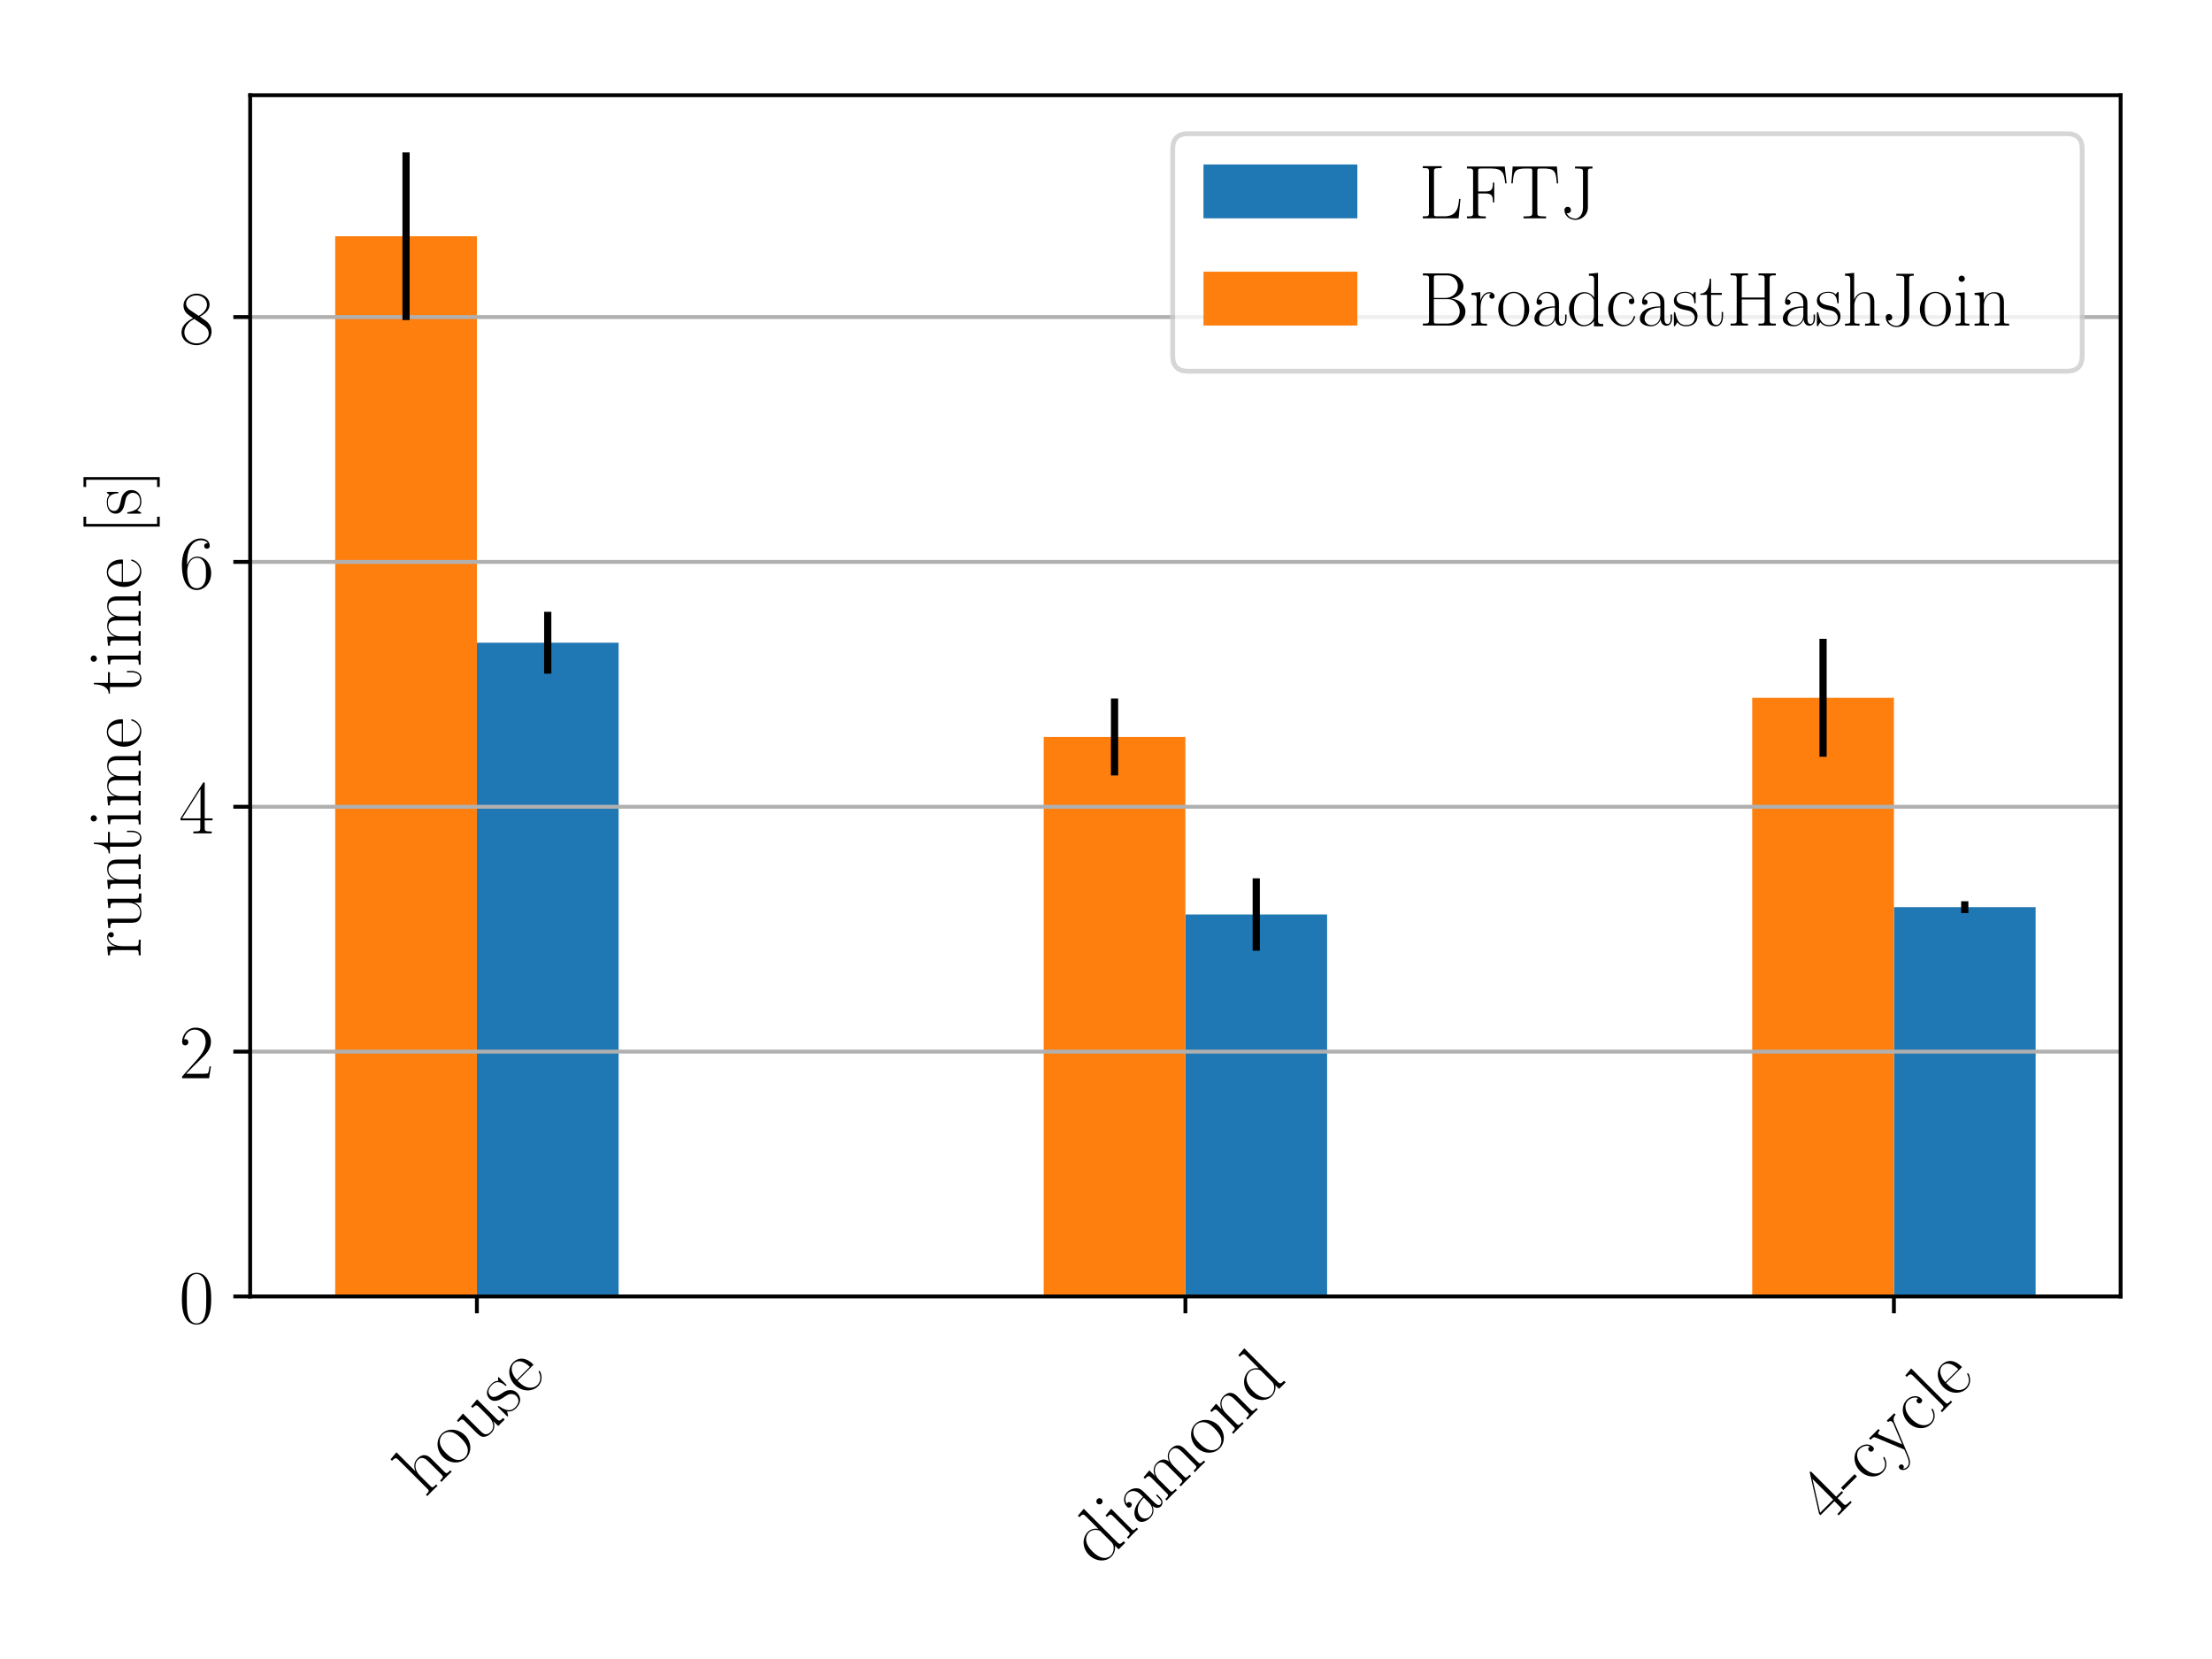
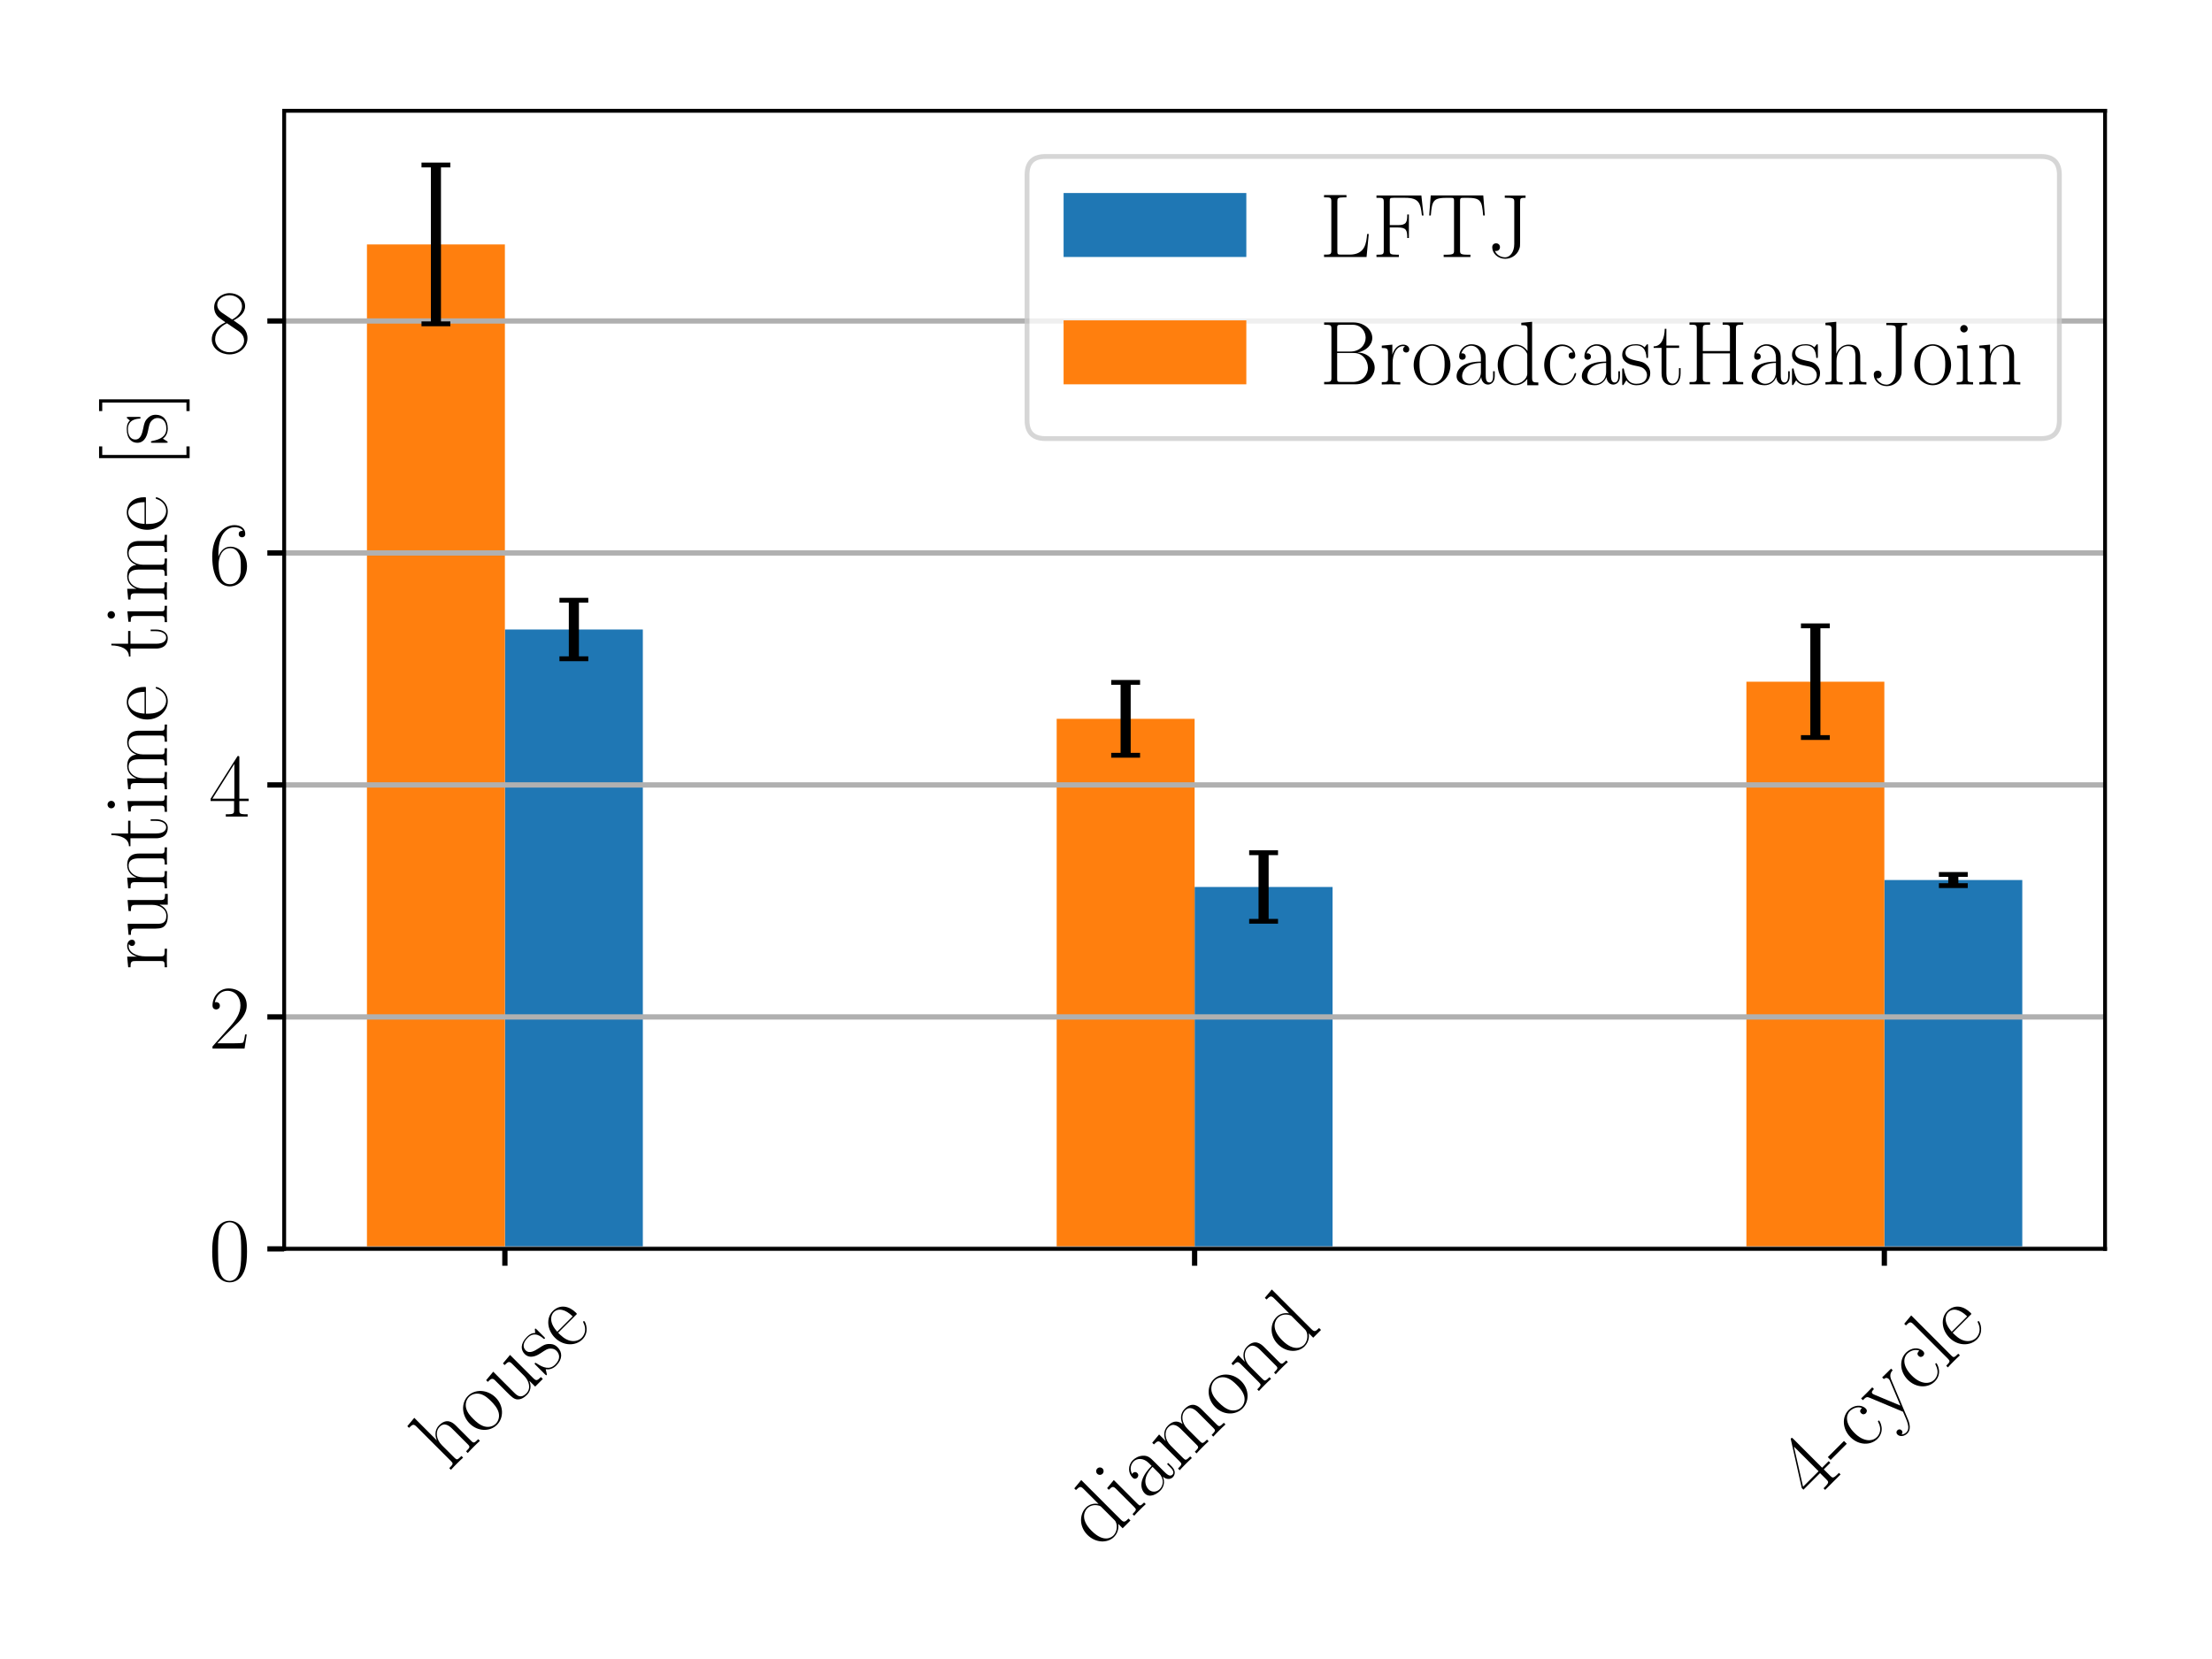
<svg xmlns="http://www.w3.org/2000/svg" xmlns:xlink="http://www.w3.org/1999/xlink" height="345pt" version="1.1" viewBox="0 0 460 345" width="460pt">
  <defs>
    <style type="text/css">
*{stroke-linecap:butt;stroke-linejoin:round;}
  </style>
  </defs>
  <g id="figure_1">
    <g id="patch_1">
      <path d="M 0 345.6  L 460.8 345.6  L 460.8 0  L 0 0  z " style="fill:#ffffff;" />
    </g>
    <g id="axes_1">
      <g id="patch_2">
-         <path d="M 52.024 269.607  L 441 269.607  L 441 19.8  L 52.024 19.8  z " style="fill:#ffffff;" />
+         <path d="M 59.097 259.715  L 437.76 259.715  L 437.76 23.04  L 59.097 23.04  z " style="fill:#ffffff;" />
      </g>
      <g id="patch_3">
-         <path clip-path="url(#p63a9aae9c7)" d="M 99.173 269.607  L 128.641 269.607  L 128.641 133.655  L 99.173 133.655  z " style="fill:#1f77b4;" />
+         <path clip-path="url(#p94793876cf)" d="M 104.996 259.715  L 133.682 259.715  L 133.682 130.91  L 104.996 130.91  z " style="fill:#1f77b4;" />
      </g>
      <g id="patch_4">
-         <path clip-path="url(#p63a9aae9c7)" d="M 246.512 269.607  L 275.98 269.607  L 275.98 190.175  L 246.512 190.175  z " style="fill:#1f77b4;" />
+         <path clip-path="url(#p94793876cf)" d="M 248.429 259.715  L 277.115 259.715  L 277.115 184.458  L 248.429 184.458  z " style="fill:#1f77b4;" />
      </g>
      <g id="patch_5">
-         <path clip-path="url(#p63a9aae9c7)" d="M 393.851 269.607  L 423.319 269.607  L 423.319 188.647  L 393.851 188.647  z " style="fill:#1f77b4;" />
+         <path clip-path="url(#p94793876cf)" d="M 391.861 259.715  L 420.548 259.715  L 420.548 183.011  L 391.861 183.011  z " style="fill:#1f77b4;" />
      </g>
      <g id="patch_6">
-         <path clip-path="url(#p63a9aae9c7)" d="M 69.705 269.607  L 99.173 269.607  L 99.173 49.13  L 69.705 49.13  z " style="fill:#ff7f0e;" />
+         <path clip-path="url(#p94793876cf)" d="M 76.309 259.715  L 104.996 259.715  L 104.996 50.828  L 76.309 50.828  z " style="fill:#ff7f0e;" />
      </g>
      <g id="patch_7">
-         <path clip-path="url(#p63a9aae9c7)" d="M 217.044 269.607  L 246.512 269.607  L 246.512 153.259  L 217.044 153.259  z " style="fill:#ff7f0e;" />
+         <path clip-path="url(#p94793876cf)" d="M 219.742 259.715  L 248.429 259.715  L 248.429 149.483  L 219.742 149.483  z " style="fill:#ff7f0e;" />
      </g>
      <g id="patch_8">
-         <path clip-path="url(#p63a9aae9c7)" d="M 364.384 269.607  L 393.851 269.607  L 393.851 145.112  L 364.384 145.112  z " style="fill:#ff7f0e;" />
+         <path clip-path="url(#p94793876cf)" d="M 363.175 259.715  L 391.861 259.715  L 391.861 141.764  L 363.175 141.764  z " style="fill:#ff7f0e;" />
      </g>
      <g id="matplotlib.axis_1">
        <g id="xtick_1">
          <g id="line2d_1">
            <defs>
-               <path d="M 0 0  L 0 3.5  " id="mb0ca8a2d40" style="stroke:#000000;stroke-width:0.8;" />
-             </defs>
-             <g>
-               <use style="stroke:#000000;stroke-width:0.8;" x="99.173" xlink:href="#mb0ca8a2d40" y="269.607" />
+               <path d="M 0 0  L 0 3.5  " id="m512bc2071d" style="stroke:#000000;stroke-width:1.1;" />
+             </defs>
+             <g>
+               <use style="stroke:#000000;stroke-width:1.1;" x="104.996" xlink:href="#m512bc2071d" y="259.715" />
            </g>
          </g>
          <g id="text_1">
            <defs>
              <path d="M 41.5 30.203  C 41.5 35.297 40.5 43.594 28.703 43.594  C 20.5 43.594 16.5 37 15.297 33.703  L 15.203 33.703  L 15.203 68.688  L 3.297 67.594  L 3.297 65  C 9.203 65 10.094 64.406 10.094 59.641  L 10.094 6.656  C 10.094 2.875 9.703 2.391 3.297 2.391  L 3.297 -0.203  C 5.703 0 10.094 0 12.703 0  C 15.297 0 19.797 0 22.203 -0.203  L 22.203 2.391  C 15.797 2.391 15.406 2.781 15.406 6.688  L 15.406 25.906  C 15.406 35.109 21 42 28 42  C 35.406 42 36.203 35.406 36.203 30.594  L 36.203 6.688  C 36.203 2.875 35.797 2.391 29.406 2.391  L 29.406 -0.203  C 31.797 0 36.203 0 38.797 0  C 41.406 0 45.906 0 48.297 -0.203  L 48.297 2.391  C 41.906 2.391 41.5 2.781 41.5 6.688  z " id="CMR17-104" />
              <path d="M 43.094 21.188  C 43.094 34 33.797 44 22.906 44  C 12 44 2.703 34 2.703 21.188  C 2.703 8.609 12 -1 22.906 -1  C 33.797 -1 43.094 8.609 43.094 21.188  z M 22.906 0.797  C 18.203 0.797 14.203 3.594 11.906 7.5  C 9.406 11.984 9.094 17.594 9.094 22  C 9.094 26.203 9.297 31.406 11.906 35.906  C 13.906 39.203 17.797 42.406 22.906 42.406  C 27.406 42.406 31.203 39.906 33.594 36.406  C 36.703 31.703 36.703 25.109 36.703 22  C 36.703 18.094 36.5 12.109 33.797 7.297  C 31 2.703 26.703 0.797 22.906 0.797  z " id="CMR17-111" />
              <path d="M 29.406 42.078  L 29.406 39.5  C 35.297 39.5 36.203 38.891 36.203 34.156  L 36.203 16.125  C 36.203 7.812 31.703 0.594 24.297 0.594  C 16.094 0.594 15.406 5.438 15.406 10.594  L 15.406 43.172  L 3.297 42.078  L 3.297 39.5  C 7.297 39.5 10 39.5 10.094 35.531  L 10.094 16.531  C 10.094 9.891 10.094 5.641 12.703 2.859  C 14 1.578 16.5 -1 23.703 -1  C 32.203 -1 35.5 5.891 36.297 7.906  L 36.406 7.906  L 36.406 -0.984  L 48.297 -0.984  L 48.297 2  C 42.406 2 41.5 2.594 41.5 7.391  L 41.5 43.172  z " id="CMR17-117" />
              <path d="M 30.906 42.141  C 30.906 43.953 30.797 44.047 30.203 44.047  C 29.797 44.047 29.703 43.953 28.5 42.453  C 28.203 42.047 27.297 41.031 27 40.641  C 23.797 44.047 19.297 44.047 17.594 44.047  C 6.5 44.047 2.5 38.234 2.5 32.438  C 2.5 23.406 12.703 21.328 15.594 20.703  C 21.906 19.422 24.094 19.016 26.203 17.203  C 27.5 16.016 29.703 13.812 29.703 10.219  C 29.703 6 27.297 0.594 18.094 0.594  C 9.406 0.594 6.297 7.188 4.5 15.953  C 4.203 17.344 4.203 17.453 3.406 17.453  C 2.594 17.453 2.5 17.344 2.5 15.359  L 2.5 0.984  C 2.5 -0.797 2.594 -0.906 3.203 -0.906  C 3.703 -0.906 3.797 -0.797 4.297 0  C 4.906 0.891 6.406 3.297 7 4.312  C 9 1.609 12.5 -1 18.094 -1  C 28 -1 33.297 4.422 33.297 12.25  C 33.297 17.375 30.594 20.078 29.297 21.281  C 26.297 24.391 22.797 25.094 18.594 25.891  C 13.094 27.109 6.094 28.516 6.094 34.641  C 6.094 37.234 7.5 42.766 17.594 42.766  C 28.297 42.766 28.906 32.719 29.094 29.5  C 29.203 29 29.703 28.891 30 28.891  C 30.906 28.891 30.906 29.203 30.906 30.906  z " id="CMR17-115" />
              <path d="M 38.094 23  C 38.5 23.406 38.5 23.609 38.5 24.625  C 38.5 34.969 33.094 44 21.703 44  C 11.094 44 2.703 33.891 2.703 21.609  C 2.703 8.609 12.203 -1 22.797 -1  C 34 -1 38.406 9.484 38.406 11.562  C 38.406 12.25 37.797 12.25 37.594 12.25  C 36.906 12.25 36.797 12.047 36.406 10.875  C 34.203 4.141 28.703 0.797 23.5 0.797  C 19.203 0.797 14.906 3.172 12.203 7.5  C 9.094 12.547 9.094 18.375 9.094 23  z M 9.203 24.5  C 9.906 39.141 17.594 42.406 21.594 42.406  C 28.406 42.406 33 35.891 33.094 24.5  z " id="CMR17-101" />
            </defs>
-             <g transform="translate(88.47093 311.4743)rotate(-45)scale(0.16 -0.16)">
+             <g transform="translate(93.30996 306.0738)rotate(-45)scale(0.19 -0.19)">
              <use transform="scale(0.996264)" xlink:href="#CMR17-104" />
              <use transform="translate(50.89537 0)scale(0.996264)" xlink:href="#CMR17-111" />
              <use transform="translate(96.58585 0)scale(0.996264)" xlink:href="#CMR17-117" />
              <use transform="translate(147.4812 0)scale(0.996264)" xlink:href="#CMR17-115" />
              <use transform="translate(183.2826 0)scale(0.996264)" xlink:href="#CMR17-101" />
            </g>
          </g>
        </g>
        <g id="xtick_2">
          <g id="line2d_2">
            <g>
-               <use style="stroke:#000000;stroke-width:0.8;" x="246.512" xlink:href="#mb0ca8a2d40" y="269.607" />
+               <use style="stroke:#000000;stroke-width:1.1;" x="248.429" xlink:href="#m512bc2071d" y="259.715" />
            </g>
          </g>
          <g id="text_2">
            <defs>
              <path d="M 29.203 67.594  L 29.203 65  C 35.094 65 36 64.406 36 59.688  L 36 36.641  C 35.594 37.141 31.5 43.594 23.406 43.594  C 13.203 43.594 3.297 34.5 3.297 21.312  C 3.297 8.203 12.594 -1 22.406 -1  C 30.906 -1 35.297 5.266 35.797 5.938  L 35.797 -0.984  L 47.906 -0.984  L 47.906 2  C 42 2 41.094 2.594 41.094 7.391  L 41.094 68.688  z M 35.797 11.797  C 35.797 8.797 34 6.094 31.703 4.094  C 28.297 1.094 24.906 0.594 23 0.594  C 20.094 0.594 9.703 2.094 9.703 21.188  C 9.703 40.812 21.297 42 23.906 42  C 28.5 42 32.203 39.406 34.5 35.797  C 35.797 33.703 35.797 33.406 35.797 31.609  z " id="CMR17-100" />
              <path d="M 15.5 61.078  C 15.5 63.266 13.703 65.156 11.406 65.156  C 9.203 65.156 7.297 63.375 7.297 61.078  C 7.297 58.891 9.094 57 11.406 57  C 13.594 57 15.5 58.797 15.5 61.078  z M 3.797 42.281  L 3.797 39.703  C 9.406 39.703 10.203 39.094 10.203 34.328  L 10.203 6.672  C 10.203 2.875 9.797 2.391 3.406 2.391  L 3.406 -0.203  C 5.797 0 10.094 0 12.594 0  C 15 0 19.094 0 21.406 -0.203  L 21.406 2.391  C 15.5 2.391 15.297 2.984 15.297 6.562  L 15.297 43.375  z " id="CMR17-105" />
              <path d="M 36 25.828  C 36 32.375 36 35.844 31.797 39.734  C 28.094 43 23.797 44 20.406 44  C 12.5 44 6.797 37.609 6.797 30.797  C 6.797 27 9.797 27 10.406 27  C 11.703 27 14 27.781 14 30.531  C 14 33 12.094 34.078 10.406 34.078  C 10 34.078 9.5 33.969 9.203 33.875  C 11.297 40.5 16.703 42.406 20.203 42.406  C 25.203 42.406 30.703 37.953 30.703 29.453  L 30.703 25  C 24.797 25 17.703 24.203 12.094 21.203  C 5.797 17.703 4 12.703 4 8.906  C 4 1.203 13 -1 18.297 -1  C 23.797 -1 28.906 2.172 31.094 7.984  C 31.297 3.641 34.094 -0.281 38.5 -0.281  C 40.594 -0.281 45.906 1.094 45.906 8.859  L 45.906 14.375  L 44.094 14.375  L 44.094 8.781  C 44.094 2.781 41.406 2 40.094 2  C 36 2 36 7.156 36 11.531  z M 30.703 13.594  C 30.703 4.953 24.5 0.594 19 0.594  C 14 0.594 10.094 4.297 10.094 8.906  C 10.094 11.891 11.406 17.188 17.203 20.391  C 22 23.094 27.5 23.5 30.703 23.5  z " id="CMR17-97" />
              <path d="M 67.594 30.203  C 67.594 35.188 66.703 43.594 54.797 43.594  C 48 43.594 43.297 39 41.5 33.609  L 41.406 33.609  C 40.203 41.812 34.297 43.594 28.703 43.594  C 20.797 43.594 16.703 37.5 15.203 33.5  L 15.094 33.5  L 15.094 43.594  L 3.297 42.5  L 3.297 39.906  C 9.203 39.906 10.094 39.297 10.094 34.5  L 10.094 6.688  C 10.094 2.875 9.703 2.391 3.297 2.391  L 3.297 -0.203  C 5.703 0 10.094 0 12.703 0  C 15.297 0 19.797 0 22.203 -0.203  L 22.203 2.391  C 15.797 2.391 15.406 2.781 15.406 6.688  L 15.406 25.906  C 15.406 35.109 21 42 28 42  C 35.406 42 36.203 35.406 36.203 30.594  L 36.203 6.688  C 36.203 2.875 35.797 2.391 29.406 2.391  L 29.406 -0.203  C 31.797 0 36.203 0 38.797 0  C 41.406 0 45.906 0 48.297 -0.203  L 48.297 2.391  C 41.906 2.391 41.5 2.781 41.5 6.688  L 41.5 25.906  C 41.5 35.109 47.094 42 54.094 42  C 61.5 42 62.297 35.406 62.297 30.594  L 62.297 6.688  C 62.297 2.875 61.906 2.391 55.5 2.391  L 55.5 -0.203  C 57.906 0 62.297 0 64.906 0  C 67.5 0 72 0 74.406 -0.203  L 74.406 2.391  C 68 2.391 67.594 2.781 67.594 6.688  z " id="CMR17-109" />
              <path d="M 41.5 30.203  C 41.5 35.297 40.5 43.594 28.703 43.594  C 20.797 43.594 16.703 37.5 15.203 33.5  L 15.094 33.5  L 15.094 43.594  L 3.297 42.5  L 3.297 39.906  C 9.203 39.906 10.094 39.297 10.094 34.5  L 10.094 6.688  C 10.094 2.875 9.703 2.391 3.297 2.391  L 3.297 -0.203  C 5.703 0 10.094 0 12.703 0  C 15.297 0 19.797 0 22.203 -0.203  L 22.203 2.391  C 15.797 2.391 15.406 2.781 15.406 6.688  L 15.406 25.906  C 15.406 35.109 21 42 28 42  C 35.406 42 36.203 35.406 36.203 30.594  L 36.203 6.688  C 36.203 2.875 35.797 2.391 29.406 2.391  L 29.406 -0.203  C 31.797 0 36.203 0 38.797 0  C 41.406 0 45.906 0 48.297 -0.203  L 48.297 2.391  C 41.906 2.391 41.5 2.781 41.5 6.688  z " id="CMR17-110" />
            </defs>
-             <g transform="translate(228.4832 326.1283)rotate(-45)scale(0.16 -0.16)">
+             <g transform="translate(228.5414 322.4765)rotate(-45)scale(0.19 -0.19)">
              <use transform="scale(0.996264)" xlink:href="#CMR17-100" />
              <use transform="translate(50.89537 0)scale(0.996264)" xlink:href="#CMR17-105" />
              <use transform="translate(75.76643 0)scale(0.996264)" xlink:href="#CMR17-97" />
              <use transform="translate(121.4569 0)scale(0.996264)" xlink:href="#CMR17-109" />
              <use transform="translate(198.3765 0)scale(0.996264)" xlink:href="#CMR17-111" />
              <use transform="translate(244.067 0)scale(0.996264)" xlink:href="#CMR17-110" />
              <use transform="translate(294.9623 0)scale(0.996264)" xlink:href="#CMR17-100" />
            </g>
          </g>
        </g>
        <g id="xtick_3">
          <g id="line2d_3">
            <g>
-               <use style="stroke:#000000;stroke-width:0.8;" x="393.851" xlink:href="#mb0ca8a2d40" y="269.607" />
+               <use style="stroke:#000000;stroke-width:1.1;" x="391.861" xlink:href="#m512bc2071d" y="259.715" />
            </g>
          </g>
          <g id="text_3">
            <defs>
              <path d="M 33.594 64.406  C 33.594 66.5 33.5 66.5 31.703 66.5  L 2 19.594  L 2 17  L 27.797 17  L 27.797 7.141  C 27.797 3.5 27.594 2.5 20.594 2.5  L 18.703 2.5  L 18.703 0  C 21.906 0 27.297 0 30.703 0  C 34.094 0 39.5 0 42.703 0  L 42.703 2.5  L 40.797 2.5  C 33.797 2.5 33.594 3.5 33.594 7.141  L 33.594 17  L 43.797 17  L 43.797 19.594  L 33.594 19.594  z M 28.094 57.859  L 28.094 19.594  L 4 19.594  z " id="CMR17-52" />
              <path d="M 25.5 19  L 25.5 23.375  L 0.406 23.375  L 0.406 19  z " id="CMR17-45" />
              <path d="M 34.906 35  C 33 35 30.203 35 30.203 31.516  C 30.203 28.719 32.5 27.922 33.797 27.922  C 34.5 27.922 37.406 28.234 37.406 31.625  C 37.406 38.547 30.594 43.797 22.906 43.797  C 12.297 43.797 3.297 34.031 3.297 21.297  C 3.297 8.062 12.703 -1 22.906 -1  C 35.297 -1 38.406 10.578 38.406 11.688  C 38.406 12.094 38.297 12.391 37.594 12.391  C 36.906 12.391 36.797 12.297 36.406 10.984  C 33.797 2.812 28.094 0.797 23.797 0.797  C 17.406 0.797 9.703 6.672 9.703 21.391  C 9.703 36.531 17.094 42 23 42  C 26.906 42 32.703 40.203 34.906 35  z " id="CMR17-99" />
              <path d="M 39 34.328  C 41.5 40.406 46 40.406 47.406 40.406  L 47.406 43  C 45.5 43 43 43 41.094 43  C 39 43 35.703 43 33.703 43.094  L 33.703 40.5  C 37.5 40.203 37.594 37.406 37.594 36.609  C 37.594 35.625 37.406 35.125 36.906 33.922  L 26 7.016  L 14.094 36.031  C 13.594 37.219 13.594 37.906 13.594 38.016  C 13.594 40.203 15.906 40.406 18.297 40.406  L 18.297 43.094  C 15.906 43 11.594 43 9.094 43  C 6.406 43 3.203 43 1 43.094  L 1 40.406  C 6.406 40.406 7 39.906 8.297 36.719  L 23.203 0.234  C 18.703 -11.531 16.094 -18.406 9.797 -18.406  C 8.703 -18.406 6.203 -18.109 4.406 -16.312  C 6.703 -16.109 7.703 -14.719 7.703 -13.016  C 7.703 -11.328 6.5 -9.828 4.5 -9.828  C 2.297 -9.828 1.203 -11.328 1.203 -13.125  C 1.203 -17.109 5.297 -20 9.797 -20  C 15.594 -20 19.203 -14.406 21.203 -9.438  z " id="CMR17-121" />
              <path d="M 15.297 68.688  L 3.406 67.594  L 3.406 65  C 9.297 65 10.203 64.406 10.203 59.641  L 10.203 6.656  C 10.203 2.875 9.797 2.391 3.406 2.391  L 3.406 -0.203  C 5.797 0 10.203 0 12.703 0  C 15.297 0 19.703 0 22.094 -0.203  L 22.094 2.391  C 15.703 2.391 15.297 2.781 15.297 6.656  z " id="CMR17-108" />
            </defs>
-             <g transform="translate(380.2678 317.2378)rotate(-45)scale(0.16 -0.16)">
+             <g transform="translate(377.044 312.3371)rotate(-45)scale(0.19 -0.19)">
              <use transform="scale(0.996264)" xlink:href="#CMR17-52" />
              <use transform="translate(45.69048 0)scale(0.996264)" xlink:href="#CMR17-45" />
              <use transform="translate(75.76644 0)scale(0.996264)" xlink:href="#CMR17-99" />
              <use transform="translate(116.2521 0)scale(0.996264)" xlink:href="#CMR17-121" />
              <use transform="translate(164.545 0)scale(0.996264)" xlink:href="#CMR17-99" />
              <use transform="translate(205.0307 0)scale(0.996264)" xlink:href="#CMR17-108" />
              <use transform="translate(229.9017 0)scale(0.996264)" xlink:href="#CMR17-101" />
            </g>
          </g>
        </g>
      </g>
      <g id="matplotlib.axis_2">
        <g id="ytick_1">
          <g id="line2d_4">
-             <path clip-path="url(#p63a9aae9c7)" d="M 52.024 269.607  L 441 269.607  " style="fill:none;stroke:#b0b0b0;stroke-linecap:square;stroke-width:0.8;" />
+             <path clip-path="url(#p94793876cf)" d="M 59.097 259.715  L 437.76 259.715  " style="fill:none;stroke:#b0b0b0;stroke-linecap:square;stroke-width:1.1;" />
          </g>
          <g id="line2d_5">
            <defs>
-               <path d="M 0 0  L -3.5 0  " id="mab7cfd6cb3" style="stroke:#000000;stroke-width:0.8;" />
-             </defs>
-             <g>
-               <use style="stroke:#000000;stroke-width:0.8;" x="52.024" xlink:href="#mab7cfd6cb3" y="269.607" />
+               <path d="M 0 0  L -3.5 0  " id="m72c9ffb6f6" style="stroke:#000000;stroke-width:1.1;" />
+             </defs>
+             <g>
+               <use style="stroke:#000000;stroke-width:1.1;" x="59.097" xlink:href="#m72c9ffb6f6" y="259.715" />
            </g>
          </g>
          <g id="text_4">
            <defs>
              <path d="M 42 31.641  C 42 37.75 41.906 48.125 37.703 56.109  C 34 63.109 28.094 65.594 22.906 65.594  C 18.094 65.594 12 63.406 8.203 56.203  C 4.203 48.719 3.797 39.438 3.797 31.641  C 3.797 25.953 3.906 17.281 7 9.672  C 11.297 -0.609 19 -2 22.906 -2  C 27.5 -2 34.5 -0.109 38.594 9.375  C 41.594 16.281 42 24.359 42 31.641  z M 22.906 -0.406  C 16.5 -0.406 12.703 5.078 11.297 12.688  C 10.203 18.562 10.203 27.156 10.203 32.75  C 10.203 40.438 10.203 46.828 11.5 52.922  C 13.406 61.391 19 64 22.906 64  C 27 64 32.297 61.297 34.203 53.125  C 35.5 47.438 35.594 40.734 35.594 32.75  C 35.594 26.25 35.594 18.266 34.406 12.375  C 32.297 1.484 26.406 -0.406 22.906 -0.406  z " id="CMR17-48" />
            </defs>
-             <g transform="translate(37.22022 275.1423)scale(0.16 -0.16)">
+             <g transform="translate(43.41613 266.288)scale(0.19 -0.19)">
              <use transform="scale(0.996264)" xlink:href="#CMR17-48" />
            </g>
          </g>
        </g>
        <g id="ytick_2">
          <g id="line2d_6">
-             <path clip-path="url(#p63a9aae9c7)" d="M 52.024 218.689  L 441 218.689  " style="fill:none;stroke:#b0b0b0;stroke-linecap:square;stroke-width:0.8;" />
+             <path clip-path="url(#p94793876cf)" d="M 59.097 211.474  L 437.76 211.474  " style="fill:none;stroke:#b0b0b0;stroke-linecap:square;stroke-width:1.1;" />
          </g>
          <g id="line2d_7">
            <g>
-               <use style="stroke:#000000;stroke-width:0.8;" x="52.024" xlink:href="#mab7cfd6cb3" y="218.689" />
+               <use style="stroke:#000000;stroke-width:1.1;" x="59.097" xlink:href="#m72c9ffb6f6" y="211.474" />
            </g>
          </g>
          <g id="text_5">
            <defs>
              <path d="M 41.703 15.453  L 39.906 15.453  C 38.906 8.375 38.094 7.172 37.703 6.562  C 37.203 5.766 30 5.766 28.594 5.766  L 9.406 5.766  C 13 9.672 20 16.75 28.5 24.953  C 34.594 30.734 41.703 37.531 41.703 47.422  C 41.703 59.219 32.297 66 21.797 66  C 10.797 66 4.094 56.312 4.094 47.344  C 4.094 43.438 7 42.938 8.203 42.938  C 9.203 42.938 12.203 43.547 12.203 47.031  C 12.203 50.109 9.594 51 8.203 51  C 7.594 51 7 50.906 6.594 50.703  C 8.5 59.219 14.297 63.406 20.406 63.406  C 29.094 63.406 34.797 56.516 34.797 47.422  C 34.797 38.734 29.703 31.25 24 24.75  L 4.094 2.281  L 4.094 0  L 39.297 0  z " id="CMR17-50" />
            </defs>
-             <g transform="translate(37.22022 224.2238)scale(0.16 -0.16)">
+             <g transform="translate(43.41613 218.0462)scale(0.19 -0.19)">
              <use transform="scale(0.996264)" xlink:href="#CMR17-50" />
            </g>
          </g>
        </g>
        <g id="ytick_3">
          <g id="line2d_8">
-             <path clip-path="url(#p63a9aae9c7)" d="M 52.024 167.77  L 441 167.77  " style="fill:none;stroke:#b0b0b0;stroke-linecap:square;stroke-width:0.8;" />
+             <path clip-path="url(#p94793876cf)" d="M 59.097 163.232  L 437.76 163.232  " style="fill:none;stroke:#b0b0b0;stroke-linecap:square;stroke-width:1.1;" />
          </g>
          <g id="line2d_9">
            <g>
-               <use style="stroke:#000000;stroke-width:0.8;" x="52.024" xlink:href="#mab7cfd6cb3" y="167.77" />
+               <use style="stroke:#000000;stroke-width:1.1;" x="59.097" xlink:href="#m72c9ffb6f6" y="163.232" />
            </g>
          </g>
          <g id="text_6">
-             <g transform="translate(37.22022 173.3052)scale(0.16 -0.16)">
+             <g transform="translate(43.41613 169.8044)scale(0.19 -0.19)">
              <use transform="scale(0.996264)" xlink:href="#CMR17-52" />
            </g>
          </g>
        </g>
        <g id="ytick_4">
          <g id="line2d_10">
-             <path clip-path="url(#p63a9aae9c7)" d="M 52.024 116.852  L 441 116.852  " style="fill:none;stroke:#b0b0b0;stroke-linecap:square;stroke-width:0.8;" />
+             <path clip-path="url(#p94793876cf)" d="M 59.097 114.99  L 437.76 114.99  " style="fill:none;stroke:#b0b0b0;stroke-linecap:square;stroke-width:1.1;" />
          </g>
          <g id="line2d_11">
            <g>
-               <use style="stroke:#000000;stroke-width:0.8;" x="52.024" xlink:href="#mab7cfd6cb3" y="116.852" />
+               <use style="stroke:#000000;stroke-width:1.1;" x="59.097" xlink:href="#m72c9ffb6f6" y="114.99" />
            </g>
          </g>
          <g id="text_7">
            <defs>
              <path d="M 10.594 34  C 10.594 57.656 21.797 63 28.297 63  C 30.406 63 35.5 62.641 37.5 59  C 35.906 59 32.906 59 32.906 55.516  C 32.906 52.828 35.094 51.922 36.5 51.922  C 37.406 51.922 40.094 52.312 40.094 55.625  C 40.094 61.781 35.094 65.297 28.203 65.297  C 16.297 65.297 3.797 52.969 3.797 31  C 3.797 3.953 15.094 -2 23.094 -2  C 32.797 -2 42 6.672 42 20.047  C 42 32.516 33.906 41.594 23.703 41.594  C 17.594 41.594 13.094 37.609 10.594 30.625  z M 23.094 0.391  C 10.797 0.391 10.797 18.75 10.797 22.438  C 10.797 29.625 14.203 40 23.5 40  C 25.203 40 30.094 40 33.406 33.125  C 35.203 29.219 35.203 25.141 35.203 20.141  C 35.203 14.75 35.203 10.781 33.094 6.781  C 30.906 2.672 27.703 0.391 23.094 0.391  z " id="CMR17-54" />
            </defs>
-             <g transform="translate(37.22022 122.3867)scale(0.16 -0.16)">
+             <g transform="translate(43.41613 121.5626)scale(0.19 -0.19)">
              <use transform="scale(0.996264)" xlink:href="#CMR17-54" />
            </g>
          </g>
        </g>
        <g id="ytick_5">
          <g id="line2d_12">
-             <path clip-path="url(#p63a9aae9c7)" d="M 52.024 65.933  L 441 65.933  " style="fill:none;stroke:#b0b0b0;stroke-linecap:square;stroke-width:0.8;" />
+             <path clip-path="url(#p94793876cf)" d="M 59.097 66.748  L 437.76 66.748  " style="fill:none;stroke:#b0b0b0;stroke-linecap:square;stroke-width:1.1;" />
          </g>
          <g id="line2d_13">
            <g>
-               <use style="stroke:#000000;stroke-width:0.8;" x="52.024" xlink:href="#mab7cfd6cb3" y="65.933" />
+               <use style="stroke:#000000;stroke-width:1.1;" x="59.097" xlink:href="#m72c9ffb6f6" y="66.748" />
            </g>
          </g>
          <g id="text_8">
            <defs>
              <path d="M 27.203 35.375  C 33.5 38.547 39.906 43.328 39.906 50.984  C 39.906 60.016 31.094 65.297 23 65.297  C 13.906 65.297 5.906 58.734 5.906 49.688  C 5.906 47.203 6.5 42.922 10.406 39.141  C 11.406 38.156 15.594 35.172 18.297 33.281  C 13.797 30.984 3.297 25.531 3.297 14.594  C 3.297 4.359 13.094 -2 22.797 -2  C 33.5 -2 42.5 5.656 42.5 15.781  C 42.5 24.844 36.406 29.016 32.406 31.703  z M 14.094 44.094  C 13.297 44.594 9.297 47.672 9.297 52.359  C 9.297 58.422 15.594 63 22.797 63  C 30.703 63 36.5 57.438 36.5 50.969  C 36.5 41.703 26.094 36.422 25.594 36.422  C 25.5 36.422 25.406 36.422 24.594 37.031  z M 32.5 23.734  C 34 22.641 38.797 19.375 38.797 13.297  C 38.797 5.953 31.406 0.391 23 0.391  C 13.906 0.391 7 6.844 7 14.688  C 7 22.547 13.094 29.094 20 32.188  z " id="CMR17-56" />
            </defs>
-             <g transform="translate(37.22022 71.46816)scale(0.16 -0.16)">
+             <g transform="translate(43.41613 73.32078)scale(0.19 -0.19)">
              <use transform="scale(0.996264)" xlink:href="#CMR17-56" />
            </g>
          </g>
        </g>
        <g id="text_9">
          <defs>
            <path d="M 15 23.391  C 15 33 19.094 42 26.594 42  C 27.297 42 28 41.906 28.703 41.594  C 28.703 41.594 26.5 40.891 26.5 38.312  C 26.5 35.906 28.406 34.906 29.906 34.906  C 31.094 34.906 33.297 35.609 33.297 38.406  C 33.297 41.609 30.094 43.594 26.703 43.594  C 19.094 43.594 15.797 36.203 14.797 32.703  L 14.703 32.703  L 14.703 43.594  L 3.094 42.5  L 3.094 39.906  C 9 39.906 9.906 39.297 9.906 34.5  L 9.906 6.688  C 9.906 2.875 9.5 2.391 3.094 2.391  L 3.094 -0.203  C 5.5 0 10.094 0 12.703 0  C 15.594 0 20.703 0 23.406 -0.203  L 23.406 2.391  C 16.203 2.391 15 2.391 15 6.875  z " id="CMR17-114" />
            <path d="M 15.094 40  L 29.094 40  L 29.094 42.578  L 15.094 42.578  L 15.094 61  L 13.297 61  C 13.094 50.703 9.594 41.688 1.094 41.688  L 1.094 40  L 9.797 40  L 9.797 12.047  C 9.797 10.156 9.797 -1 21.406 -1  C 27.297 -1 30.703 4.781 30.703 12.141  L 30.703 17.812  L 28.906 17.812  L 28.906 12.234  C 28.906 5.375 26.203 0.797 22 0.797  C 19.094 0.797 15.094 2.781 15.094 11.844  z " id="CMR17-116" />
            <path d="M 23.5 -25  L 23.5 -21.516  L 14.094 -21.516  L 14.094 71  L 23.5 71  L 23.5 74.484  L 10.594 74.484  L 10.594 -25  z " id="CMR17-91" />
            <path d="M 14.297 74.484  L 1.406 74.484  L 1.406 71  L 10.797 71  L 10.797 -21.516  L 1.406 -21.516  L 1.406 -25  L 14.297 -25  z " id="CMR17-93" />
          </defs>
-           <g transform="translate(29.23517 199.1582)rotate(-90)scale(0.16 -0.16)">
+           <g transform="translate(34.69972 201.7291)rotate(-90)scale(0.19 -0.19)">
            <use transform="scale(0.996264)" xlink:href="#CMR17-114" />
            <use transform="translate(35.28077 0)scale(0.996264)" xlink:href="#CMR17-117" />
            <use transform="translate(86.17614 0)scale(0.996264)" xlink:href="#CMR17-110" />
            <use transform="translate(134.4691 0)scale(0.996264)" xlink:href="#CMR17-116" />
            <use transform="translate(169.7498 0)scale(0.996264)" xlink:href="#CMR17-105" />
            <use transform="translate(194.6209 0)scale(0.996264)" xlink:href="#CMR17-109" />
            <use transform="translate(271.5405 0)scale(0.996264)" xlink:href="#CMR17-101" />
            <use transform="translate(342.1021 0)scale(0.996264)" xlink:href="#CMR17-116" />
            <use transform="translate(377.3829 0)scale(0.996264)" xlink:href="#CMR17-105" />
            <use transform="translate(402.2539 0)scale(0.996264)" xlink:href="#CMR17-109" />
            <use transform="translate(479.1735 0)scale(0.996264)" xlink:href="#CMR17-101" />
            <use transform="translate(549.7351 0)scale(0.996264)" xlink:href="#CMR17-91" />
            <use transform="translate(574.6062 0)scale(0.996264)" xlink:href="#CMR17-115" />
            <use transform="translate(610.4075 0)scale(0.996264)" xlink:href="#CMR17-93" />
          </g>
        </g>
      </g>
      <g id="LineCollection_1">
-         <path clip-path="url(#p63a9aae9c7)" d="M 113.907 140.079  L 113.907 127.231  " style="fill:none;stroke:#000000;stroke-width:1.5;" />
-         <path clip-path="url(#p63a9aae9c7)" d="M 261.246 197.7  L 261.246 182.649  " style="fill:none;stroke:#000000;stroke-width:1.5;" />
-         <path clip-path="url(#p63a9aae9c7)" d="M 408.585 189.876  L 408.585 187.418  " style="fill:none;stroke:#000000;stroke-width:1.5;" />
+         <path clip-path="url(#p94793876cf)" d="M 119.339 136.996  L 119.339 124.823  " style="fill:none;stroke:#000000;stroke-width:2.1;" />
+         <path clip-path="url(#p94793876cf)" d="M 262.772 191.588  L 262.772 177.328  " style="fill:none;stroke:#000000;stroke-width:2.1;" />
+         <path clip-path="url(#p94793876cf)" d="M 406.205 184.175  L 406.205 181.847  " style="fill:none;stroke:#000000;stroke-width:2.1;" />
      </g>
      <g id="LineCollection_2">
-         <path clip-path="url(#p63a9aae9c7)" d="M 84.439 66.565  L 84.439 31.696  " style="fill:none;stroke:#000000;stroke-width:1.5;" />
-         <path clip-path="url(#p63a9aae9c7)" d="M 231.778 161.257  L 231.778 145.26  " style="fill:none;stroke:#000000;stroke-width:1.5;" />
-         <path clip-path="url(#p63a9aae9c7)" d="M 379.117 157.369  L 379.117 132.854  " style="fill:none;stroke:#000000;stroke-width:1.5;" />
+         <path clip-path="url(#p94793876cf)" d="M 90.653 67.347  L 90.653 34.31  " style="fill:none;stroke:#000000;stroke-width:2.1;" />
+         <path clip-path="url(#p94793876cf)" d="M 234.085 157.061  L 234.085 141.905  " style="fill:none;stroke:#000000;stroke-width:2.1;" />
+         <path clip-path="url(#p94793876cf)" d="M 377.518 153.377  L 377.518 130.151  " style="fill:none;stroke:#000000;stroke-width:2.1;" />
+       </g>
+       <g id="line2d_14">
+         <defs>
+           <path d="M 3 0  L -3 -0  " id="m083903ccc4" style="stroke:#000000;" />
+         </defs>
+         <g clip-path="url(#p94793876cf)">
+           <use style="stroke:#000000;" x="119.339" xlink:href="#m083903ccc4" y="136.996" />
+           <use style="stroke:#000000;" x="262.772" xlink:href="#m083903ccc4" y="191.588" />
+           <use style="stroke:#000000;" x="406.205" xlink:href="#m083903ccc4" y="184.175" />
+         </g>
+       </g>
+       <g id="line2d_15">
+         <g clip-path="url(#p94793876cf)">
+           <use style="stroke:#000000;" x="119.339" xlink:href="#m083903ccc4" y="124.823" />
+           <use style="stroke:#000000;" x="262.772" xlink:href="#m083903ccc4" y="177.328" />
+           <use style="stroke:#000000;" x="406.205" xlink:href="#m083903ccc4" y="181.847" />
+         </g>
+       </g>
+       <g id="line2d_16">
+         <g clip-path="url(#p94793876cf)">
+           <use style="stroke:#000000;" x="90.653" xlink:href="#m083903ccc4" y="67.347" />
+           <use style="stroke:#000000;" x="234.085" xlink:href="#m083903ccc4" y="157.061" />
+           <use style="stroke:#000000;" x="377.518" xlink:href="#m083903ccc4" y="153.377" />
+         </g>
+       </g>
+       <g id="line2d_17">
+         <g clip-path="url(#p94793876cf)">
+           <use style="stroke:#000000;" x="90.653" xlink:href="#m083903ccc4" y="34.31" />
+           <use style="stroke:#000000;" x="234.085" xlink:href="#m083903ccc4" y="141.905" />
+           <use style="stroke:#000000;" x="377.518" xlink:href="#m083903ccc4" y="130.151" />
+         </g>
      </g>
      <g id="patch_9">
-         <path d="M 52.024 269.607  L 52.024 19.8  " style="fill:none;stroke:#000000;stroke-linecap:square;stroke-linejoin:miter;stroke-width:0.8;" />
+         <path d="M 59.097 259.715  L 59.097 23.04  " style="fill:none;stroke:#000000;stroke-linecap:square;stroke-linejoin:miter;stroke-width:0.8;" />
      </g>
      <g id="patch_10">
-         <path d="M 441 269.607  L 441 19.8  " style="fill:none;stroke:#000000;stroke-linecap:square;stroke-linejoin:miter;stroke-width:0.8;" />
+         <path d="M 437.76 259.715  L 437.76 23.04  " style="fill:none;stroke:#000000;stroke-linecap:square;stroke-linejoin:miter;stroke-width:0.8;" />
      </g>
      <g id="patch_11">
-         <path d="M 52.024 269.607  L 441 269.607  " style="fill:none;stroke:#000000;stroke-linecap:square;stroke-linejoin:miter;stroke-width:0.8;" />
+         <path d="M 59.097 259.715  L 437.76 259.715  " style="fill:none;stroke:#000000;stroke-linecap:square;stroke-linejoin:miter;stroke-width:0.8;" />
      </g>
      <g id="patch_12">
-         <path d="M 52.024 19.8  L 441 19.8  " style="fill:none;stroke:#000000;stroke-linecap:square;stroke-linejoin:miter;stroke-width:0.8;" />
+         <path d="M 59.097 23.04  L 437.76 23.04  " style="fill:none;stroke:#000000;stroke-linecap:square;stroke-linejoin:miter;stroke-width:0.8;" />
      </g>
      <g id="legend_1">
        <g id="patch_13">
-           <path d="M 247.07 77.199  L 429.8 77.199  Q 433 77.199 433 73.999  L 433 31  Q 433 27.8 429.8 27.8  L 247.07 27.8  Q 243.87 27.8 243.87 31  L 243.87 73.999  Q 243.87 77.199 247.07 77.199  z " style="fill:#ffffff;opacity:0.8;stroke:#cccccc;stroke-linejoin:miter;" />
+           <path d="M 217.381 91.204  L 424.46 91.204  Q 428.26 91.204 428.26 87.404  L 428.26 36.34  Q 428.26 32.54 424.46 32.54  L 217.381 32.54  Q 213.581 32.54 213.581 36.34  L 213.581 87.404  Q 213.581 91.204 217.381 91.204  z " style="fill:#ffffff;opacity:0.8;stroke:#cccccc;stroke-linejoin:miter;" />
        </g>
        <g id="patch_14">
-           <path d="M 250.27 45.4  L 282.27 45.4  L 282.27 34.2  L 250.27 34.2  z " style="fill:#1f77b4;" />
+           <path d="M 221.181 53.44  L 259.181 53.44  L 259.181 40.14  L 221.181 40.14  z " style="fill:#1f77b4;" />
        </g>
        <g id="text_10">
          <defs>
            <path d="M 54.203 25.234  L 52.406 25.234  C 51.594 15.359 50.297 2.594 33.203 2.594  L 23.906 2.594  C 19.906 2.594 19.703 3.078 19.703 6.469  L 19.703 60.906  C 19.703 64.516 19.906 65.5 27.5 65.5  L 29.703 65.5  L 29.703 68  C 25.594 68 20.797 68 16.703 68  C 13.594 68 8 68 5.094 68  L 5.094 65.5  C 12 65.5 13.094 65.5 13.094 61.016  L 13.094 7.062  C 13.094 2.594 12 2.594 5.094 2.594  L 5.094 0  L 51.797 0  z " id="CMR17-76" />
            <path d="M 54.406 67.578  L 5.094 67.578  L 5.094 65  C 12 65 13.094 65 13.094 60.531  L 13.094 6.969  C 13.094 2.5 12 2.5 5.094 2.5  L 5.094 0  C 8 0 13.594 0 16.703 0  C 20.797 0 25.594 0 29.703 0  L 29.703 2.5  L 27.5 2.5  C 19.906 2.5 19.703 3.484 19.703 7.062  L 19.703 32.422  L 28.703 32.422  C 38 32.422 38.906 29.141 38.906 20.812  L 40.703 20.812  L 40.703 46.672  L 38.906 46.672  C 38.906 38.281 38 35 28.703 35  L 19.703 35  L 19.703 61.109  C 19.703 64.5 19.906 65 23.906 65  L 36.797 65  C 51.906 65 53.594 58.828 55 45.562  L 56.797 45.562  z " id="CMR17-70" />
            <path d="M 62.203 67.594  L 4.5 67.594  L 2.797 45.594  L 4.594 45.594  C 5.906 62.125 7.297 65 22.703 65  C 24.5 65 27.406 65 28.203 64.906  C 30.094 64.609 30.094 63.406 30.094 61.125  L 30.094 7.172  C 30.094 3.594 29.797 2.5 21.5 2.5  L 18.703 2.5  L 18.703 0  C 23.5 0 28.5 0 33.406 0  C 38.297 0 43.297 0 48.094 0  L 48.094 2.5  L 45.297 2.5  C 37 2.5 36.703 3.594 36.703 7.172  L 36.703 61.125  C 36.703 63.312 36.703 64.516 38.5 64.906  C 39.297 65 42.203 65 44 65  C 59.297 65 60.797 62.125 62.094 45.594  L 63.906 45.594  z " id="CMR17-84" />
            <path d="M 29.5 14.219  C 29.5 5.062 24.5 -0.406 19.406 -0.406  C 16.797 -0.406 10.797 0.766 8.203 6.734  C 8.594 6.641 9.094 6.531 9.5 6.531  C 11.406 6.531 13.797 7.828 13.797 10.812  C 13.797 13.203 12.094 15 9.594 15  C 7.203 15 5.297 13.516 5.297 10.656  C 5.297 4.031 11.406 -2 19.594 -2  C 27.406 -2 34.594 3.578 35.797 11.938  C 35.906 12.641 35.906 12.828 35.906 16.219  L 35.906 58.047  C 35.906 59.734 35.906 62.516 36.094 63.109  C 36.5 65 38.797 65 41.906 65  L 41.906 67.5  C 41.703 67.5 34.594 67.5 32.094 67.5  C 27.906 67.5 23.297 67.5 19.094 67.5  L 19.094 65  L 21.5 65  C 29.297 65 29.5 63.906 29.5 60.328  z " id="CMR17-74" />
          </defs>
-           <g transform="translate(295.0705 45.4)scale(0.16 -0.16)">
+           <g transform="translate(274.3805 53.44)scale(0.19 -0.19)">
            <use transform="scale(0.996264)" xlink:href="#CMR17-76" />
            <use transform="translate(57.38141 0)scale(0.996264)" xlink:href="#CMR17-70" />
            <use transform="translate(117.3653 0)scale(0.996264)" xlink:href="#CMR17-84" />
            <use transform="translate(183.8751 0)scale(0.996264)" xlink:href="#CMR17-74" />
          </g>
        </g>
        <g id="patch_15">
-           <path d="M 250.27 67.699  L 282.27 67.699  L 282.27 56.499  L 250.27 56.499  z " style="fill:#ff7f0e;" />
+           <path d="M 221.181 79.922  L 259.181 79.922  L 259.181 66.622  L 221.181 66.622  z " style="fill:#ff7f0e;" />
        </g>
        <g id="text_11">
          <defs>
            <path d="M 5.203 68  L 5.203 65.406  C 12.094 65.406 13.203 65.406 13.203 60.938  L 13.203 7.062  C 13.203 2.594 12.094 2.594 5.203 2.594  L 5.203 0  L 39.594 0  C 52.406 0 60.703 9.109 60.703 18.188  C 60.703 27.203 52.5 34.891 41.797 34.891  C 51.406 36.812 58.094 43.297 58.094 51  C 58.094 59.406 49.906 68 37 68  z M 19.5 36  L 19.5 61.516  C 19.5 64.922 19.703 65.406 23.703 65.406  L 36.5 65.406  C 46.406 65.406 50.797 57.406 50.797 51.203  C 50.797 43.609 44.703 36 33.906 36  z M 23.703 2.594  C 19.703 2.594 19.5 3.078 19.5 6.453  L 19.5 34.406  L 38 34.406  C 48.297 34.406 53.297 25.391 53.297 18.156  C 53.297 10.922 47.594 2.594 36.703 2.594  z " id="CMR17-66" />
            <path d="M 56.094 61.016  C 56.094 65.5 57.203 65.5 64.094 65.5  L 64.094 68  C 61.203 68 55.906 68 52.797 68  C 49.703 68 44.406 68 41.5 68  L 41.5 65.5  C 48.406 65.5 49.5 65.5 49.5 61  L 49.5 36.578  L 19.703 36.578  L 19.703 61  C 19.703 65.5 20.797 65.5 27.703 65.5  L 27.703 68  C 24.797 68 19.5 68 16.406 68  C 13.297 68 8 68 5.094 68  L 5.094 65.5  C 12 65.5 13.094 65.5 13.094 61.016  L 13.094 6.984  C 13.094 2.5 12 2.5 5.094 2.5  L 5.094 0  C 8 0 13.297 0 16.406 0  C 19.5 0 24.797 0 27.703 0  L 27.703 2.5  C 20.797 2.5 19.703 2.5 19.703 6.969  L 19.703 34  L 49.5 34  L 49.5 6.969  C 49.5 2.5 48.406 2.5 41.5 2.5  L 41.5 0  C 44.406 0 49.703 0 52.797 0  C 55.906 0 61.203 0 64.094 0  L 64.094 2.5  C 57.203 2.5 56.094 2.5 56.094 6.984  z " id="CMR17-72" />
          </defs>
-           <g transform="translate(295.0705 67.69948)scale(0.16 -0.16)">
+           <g transform="translate(274.3805 79.92184)scale(0.19 -0.19)">
            <use transform="scale(0.996264)" xlink:href="#CMR17-66" />
            <use transform="translate(65.18875 0)scale(0.996264)" xlink:href="#CMR17-114" />
            <use transform="translate(100.4695 0)scale(0.996264)" xlink:href="#CMR17-111" />
            <use transform="translate(146.16 0)scale(0.996264)" xlink:href="#CMR17-97" />
            <use transform="translate(191.8505 0)scale(0.996264)" xlink:href="#CMR17-100" />
            <use transform="translate(242.7458 0)scale(0.996264)" xlink:href="#CMR17-99" />
            <use transform="translate(283.2315 0)scale(0.996264)" xlink:href="#CMR17-97" />
            <use transform="translate(328.922 0)scale(0.996264)" xlink:href="#CMR17-115" />
            <use transform="translate(364.7233 0)scale(0.996264)" xlink:href="#CMR17-116" />
            <use transform="translate(400.0041 0)scale(0.996264)" xlink:href="#CMR17-72" />
            <use transform="translate(469.0765 0)scale(0.996264)" xlink:href="#CMR17-97" />
            <use transform="translate(514.767 0)scale(0.996264)" xlink:href="#CMR17-115" />
            <use transform="translate(550.5683 0)scale(0.996264)" xlink:href="#CMR17-104" />
            <use transform="translate(601.4637 0)scale(0.996264)" xlink:href="#CMR17-74" />
            <use transform="translate(648.4355 0)scale(0.996264)" xlink:href="#CMR17-111" />
            <use transform="translate(694.126 0)scale(0.996264)" xlink:href="#CMR17-105" />
            <use transform="translate(718.997 0)scale(0.996264)" xlink:href="#CMR17-110" />
          </g>
        </g>
      </g>
    </g>
  </g>
  <defs>
-     <clipPath id="p63a9aae9c7">
-       <rect height="249.807" width="388.976" x="52.024" y="19.8" />
+     <clipPath id="p94793876cf">
+       <rect height="236.675" width="378.663" x="59.097" y="23.04" />
    </clipPath>
  </defs>
</svg>
